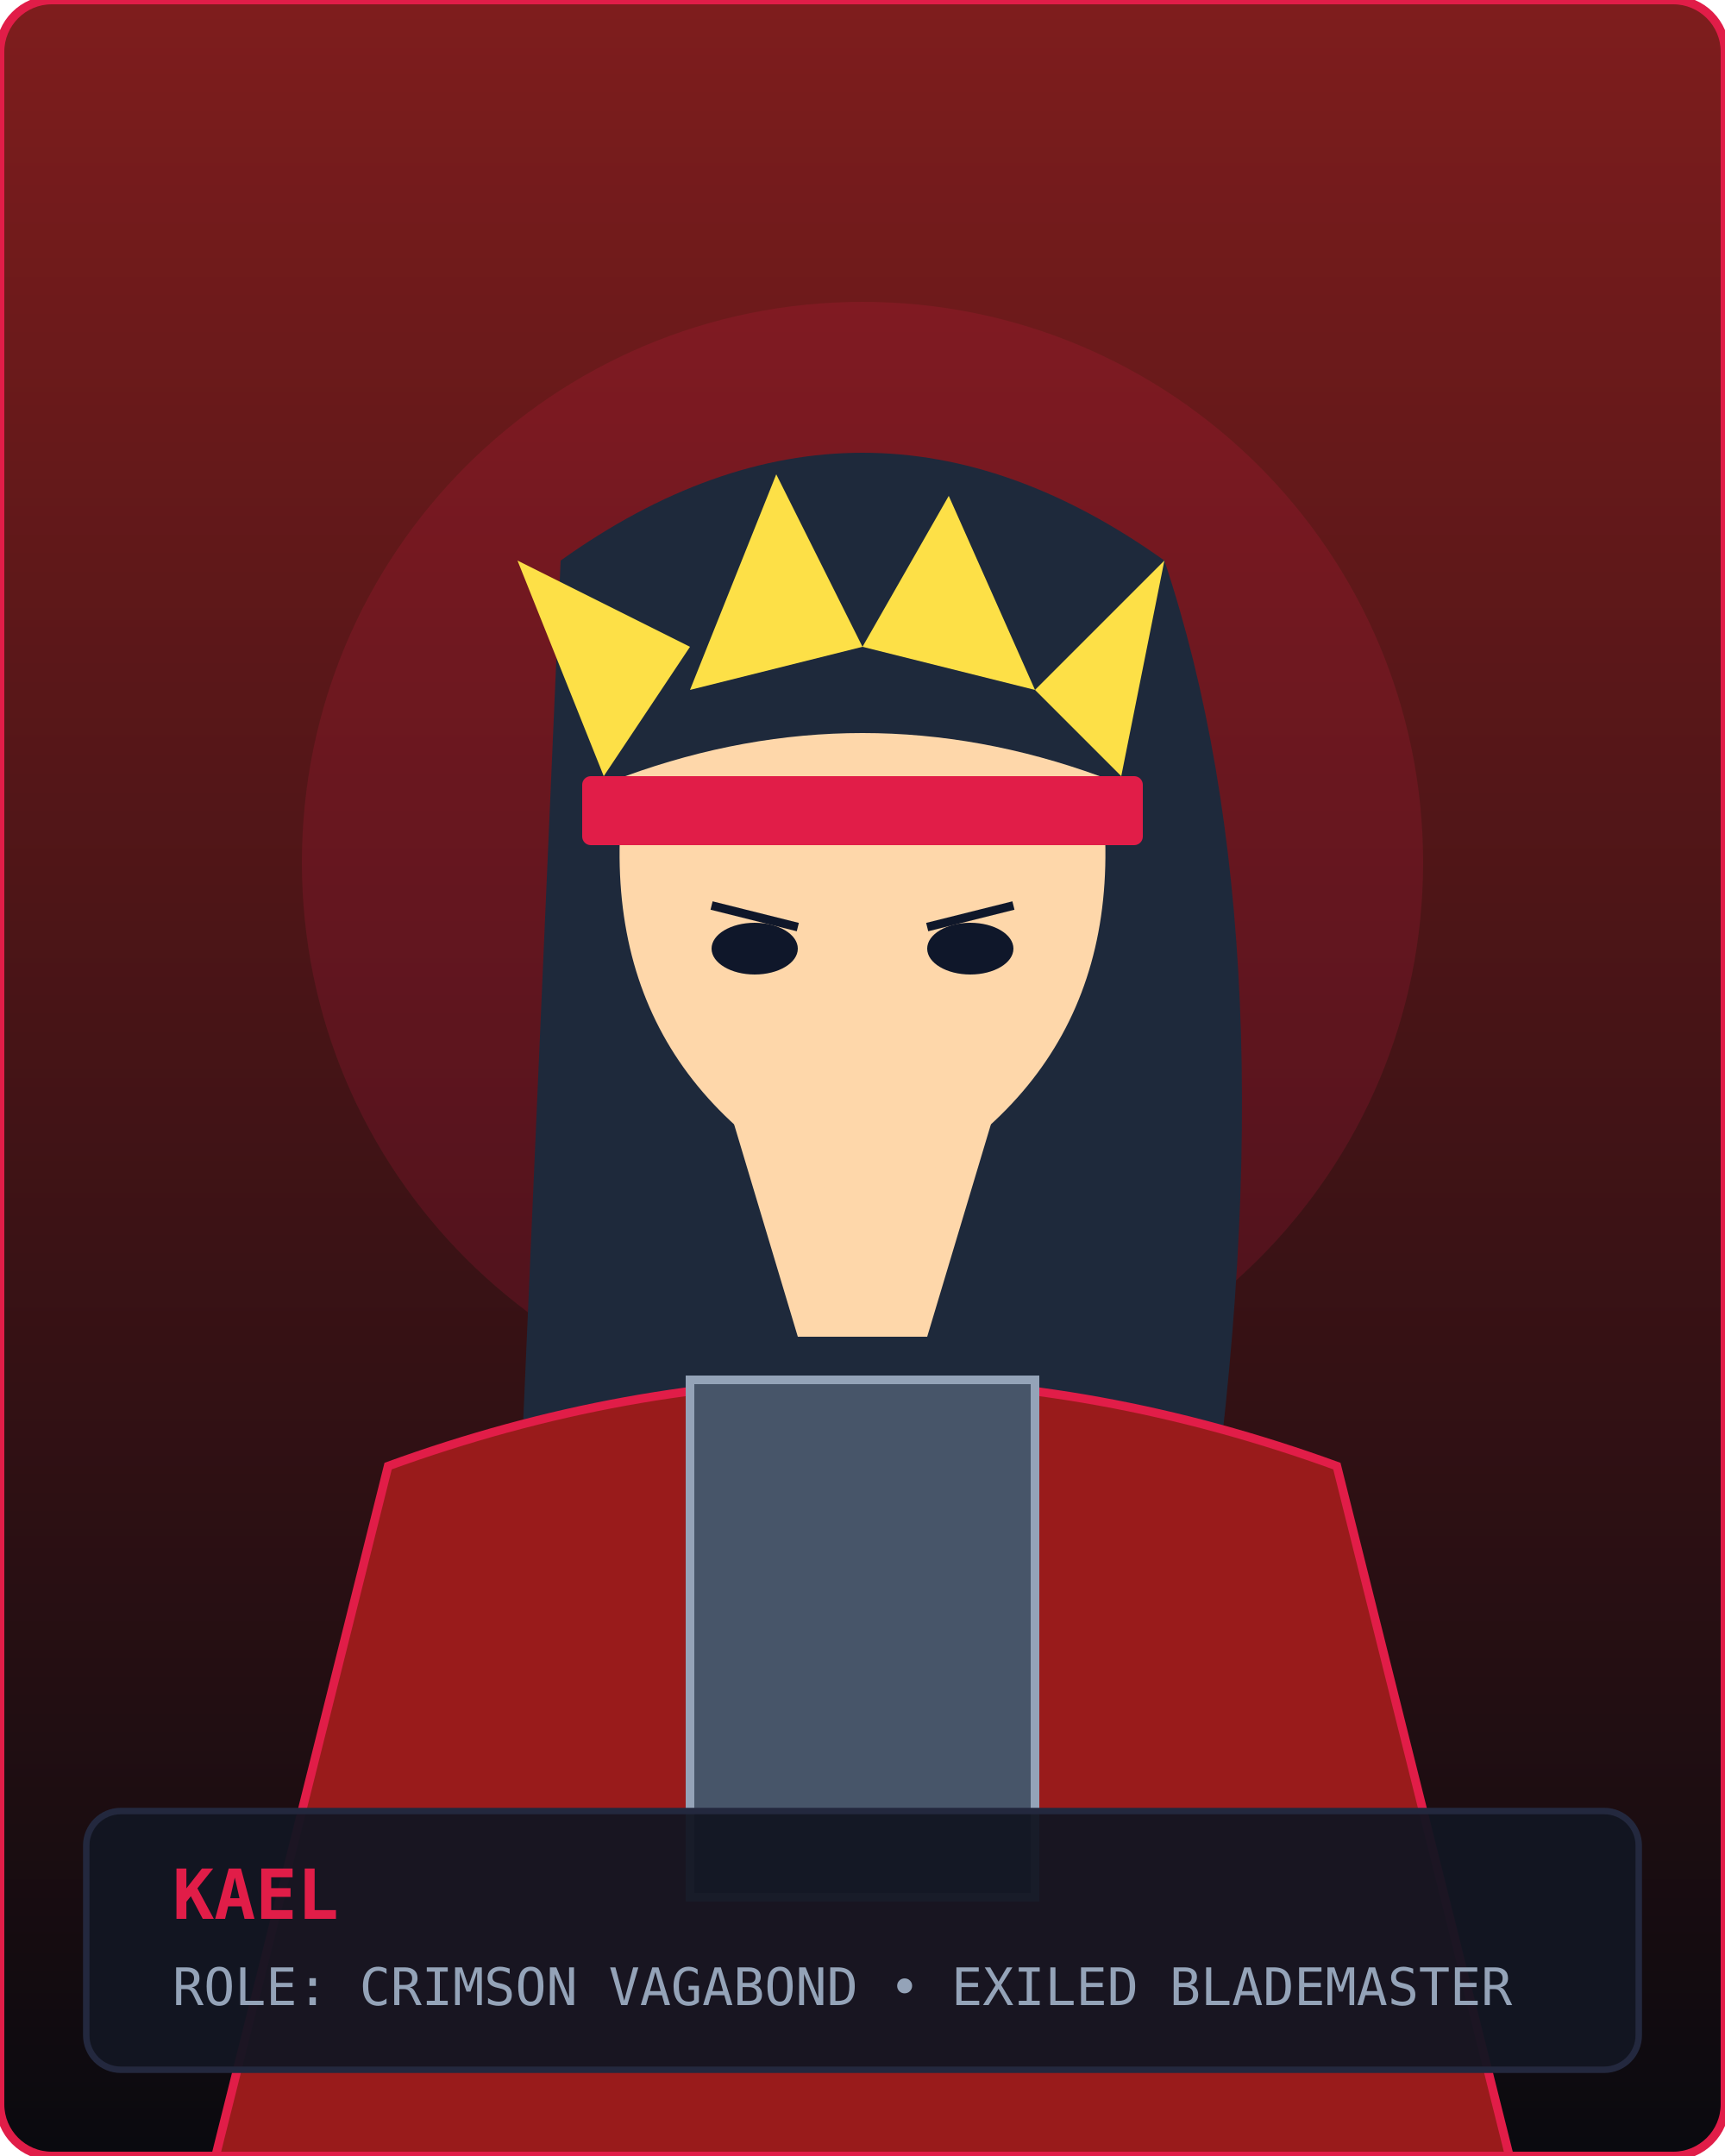
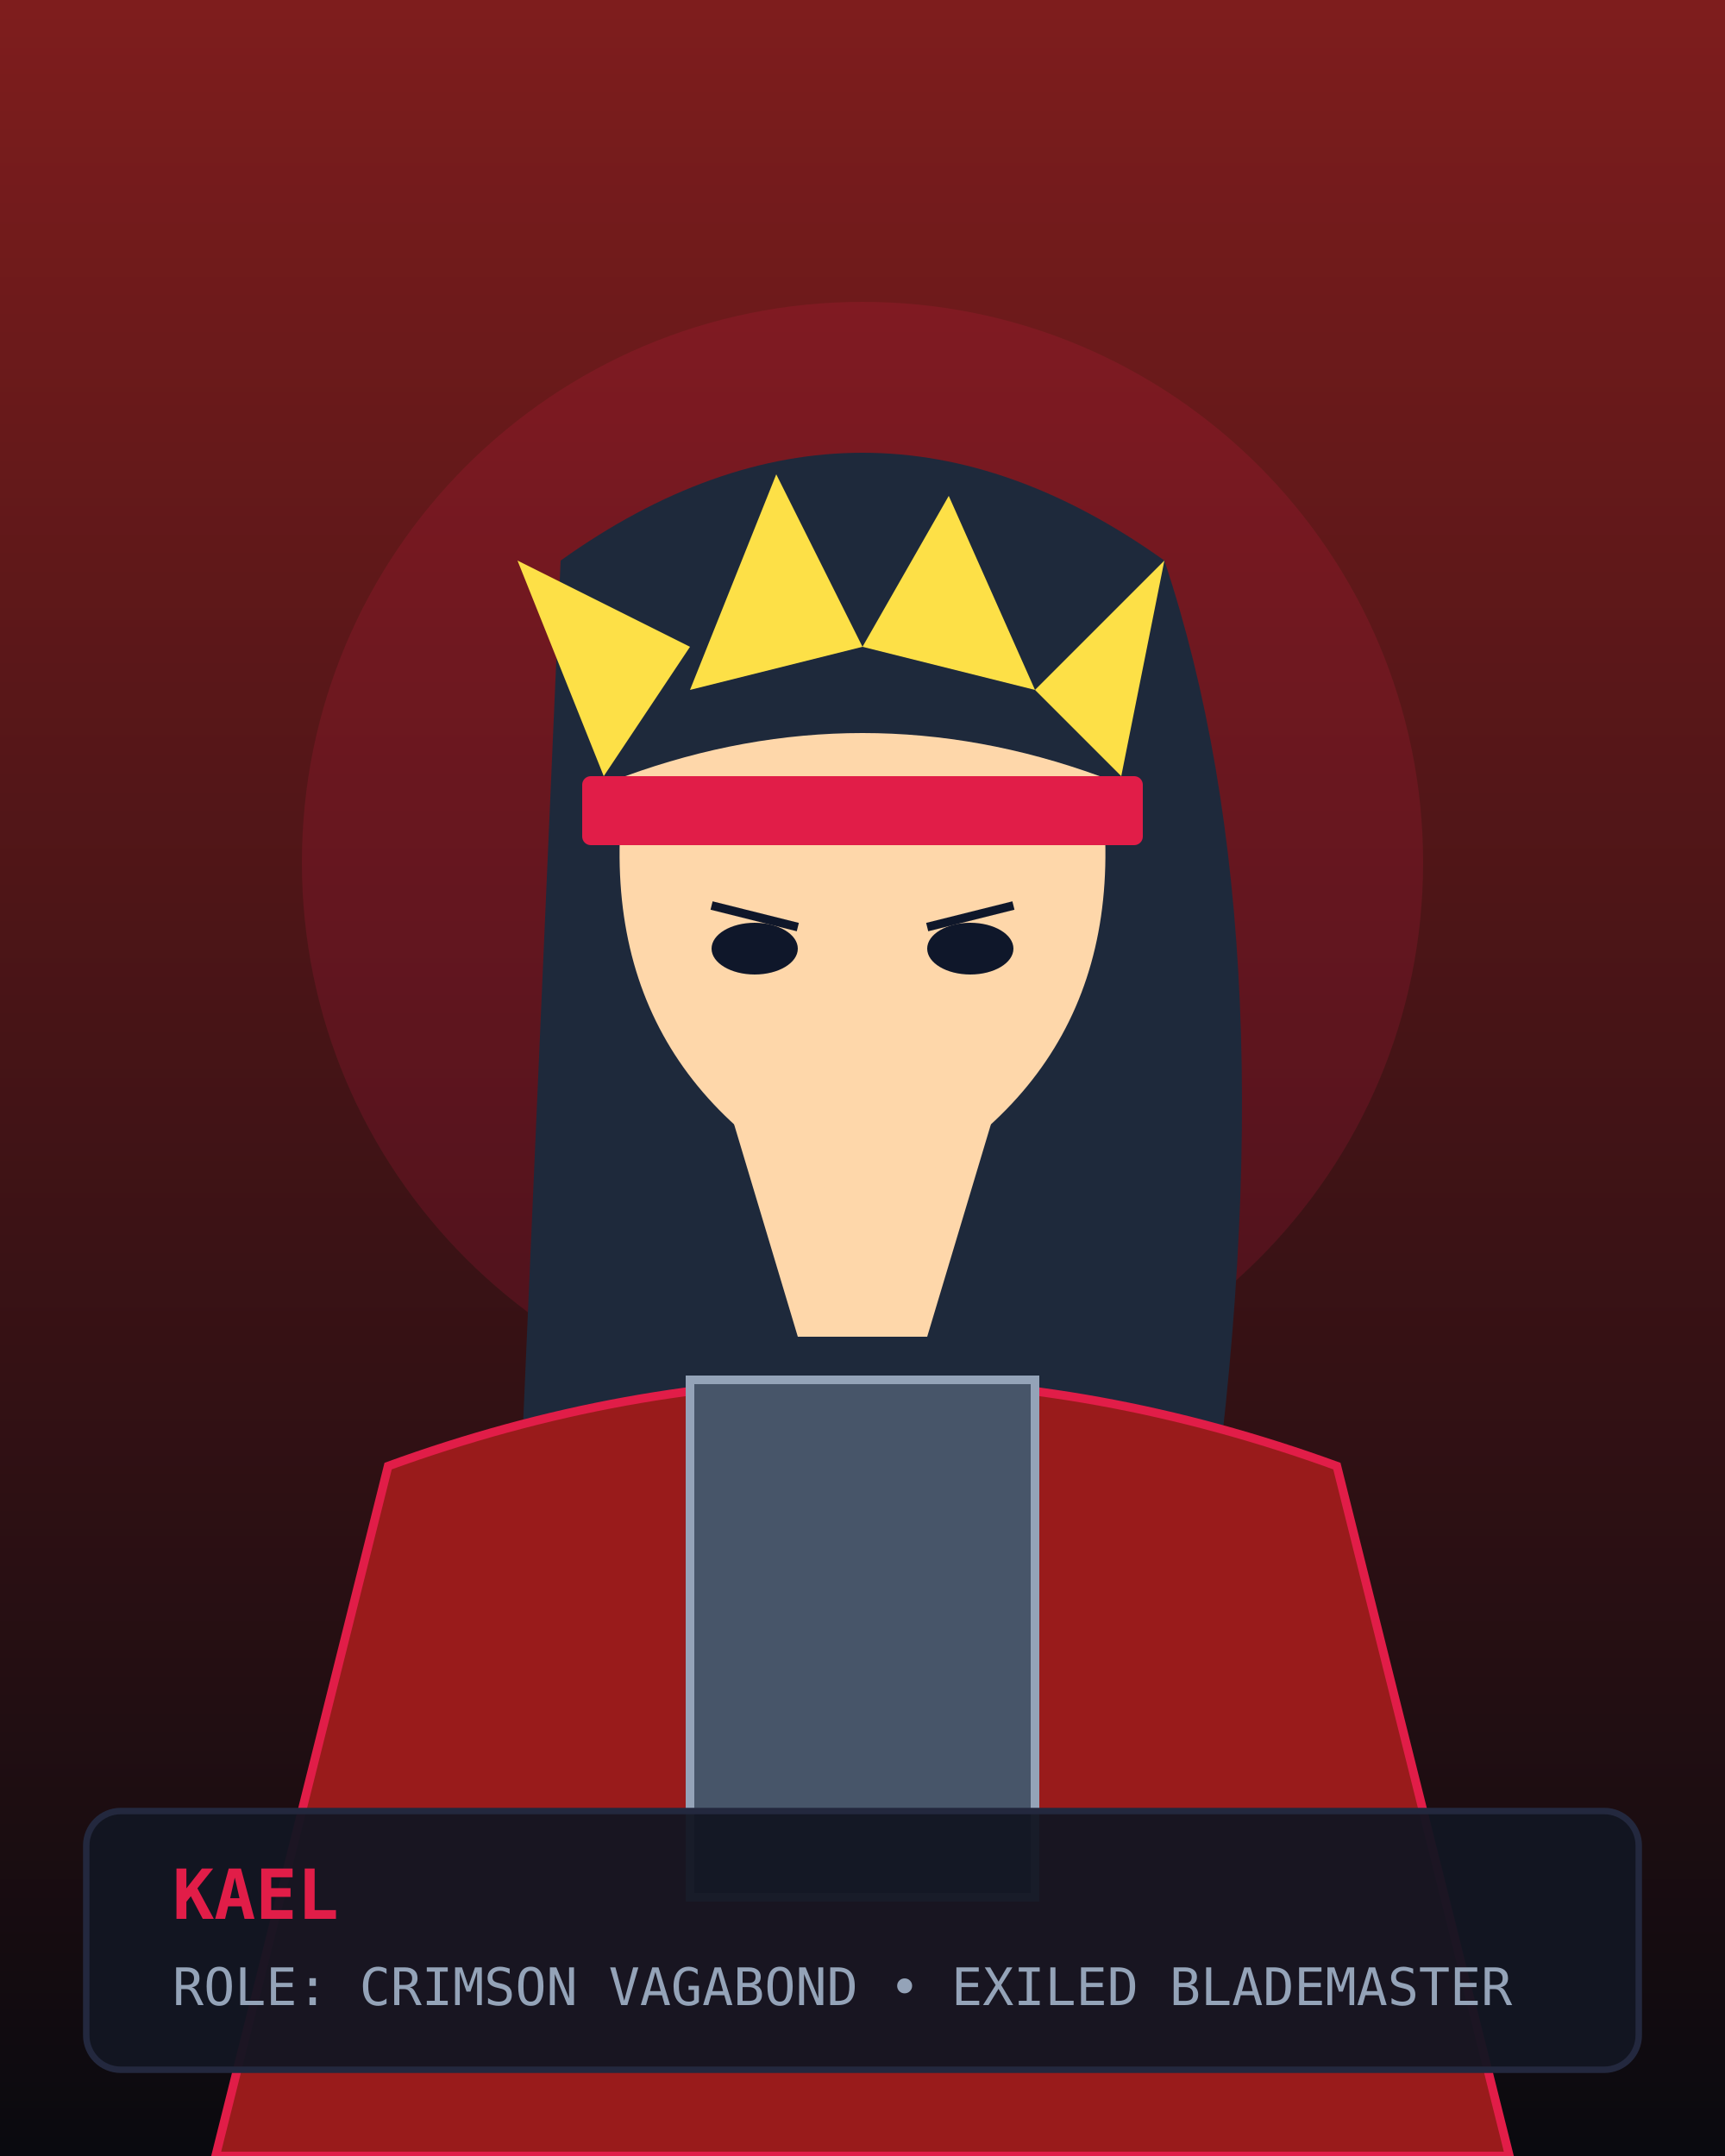
<svg xmlns="http://www.w3.org/2000/svg" viewBox="0 0 400 500" width="100%" height="100%" style="image-rendering: pixelated; font-family: monospace;">
  <defs>
    <linearGradient id="charBg2" x1="0%" y1="0%" x2="0%" y2="100%">
      <stop offset="0%" stop-color="#7F1D1D" />
      <stop offset="100%" stop-color="#090A0F" />
    </linearGradient>
  </defs>
-   <rect width="400" height="500" rx="12" fill="url(#charBg2)" stroke="#E11D48" stroke-width="2" />
+   <rect width="400" height="500" fill="url(#charBg2)" />
  <circle cx="200" cy="200" r="130" fill="#E11D48" opacity="0.15" />
  <path d="M130,130 Q200,80 270,130 Q300,220 280,360 Q200,390 120,360 Z" fill="#1E293B" />
  <path d="M90,340 Q200,300 310,340 L350,500 L50,500 Z" fill="#991B1B" stroke="#E11D48" stroke-width="2" />
  <rect x="160" y="320" width="80" height="120" fill="#475569" stroke="#94A3B8" stroke-width="2" />
  <polygon points="170,260 230,260 215,310 185,310" fill="#FED7AA" />
  <path d="M145,180 Q200,160 255,180 Q265,250 200,280 Q135,250 145,180 Z" fill="#FED7AA" />
  <rect x="135" y="180" width="130" height="16" rx="2" fill="#E11D48" />
  <polygon points="140,180 120,130 160,150" fill="#FDE047" />
  <polygon points="160,160 180,110 200,150" fill="#FDE047" />
  <polygon points="200,150 220,115 240,160" fill="#FDE047" />
  <polygon points="240,160 270,130 260,180" fill="#FDE047" />
  <ellipse cx="175" cy="220" rx="10" ry="6" fill="#0F172A" />
  <ellipse cx="225" cy="220" rx="10" ry="6" fill="#0F172A" />
  <line x1="165" y1="210" x2="185" y2="215" stroke="#0F172A" stroke-width="2" />
  <line x1="235" y1="210" x2="215" y2="215" stroke="#0F172A" stroke-width="2" />
  <rect x="20" y="420" width="360" height="60" rx="8" fill="#121522" fill-opacity="0.95" stroke="#23283E" stroke-width="1.5" />
  <text x="40" y="445" fill="#E11D48" font-size="16" font-weight="bold">KAEL</text>
  <text x="40" y="465" fill="#94A3B8" font-size="12">ROLE: CRIMSON VAGABOND • EXILED BLADEMASTER</text>
</svg>
